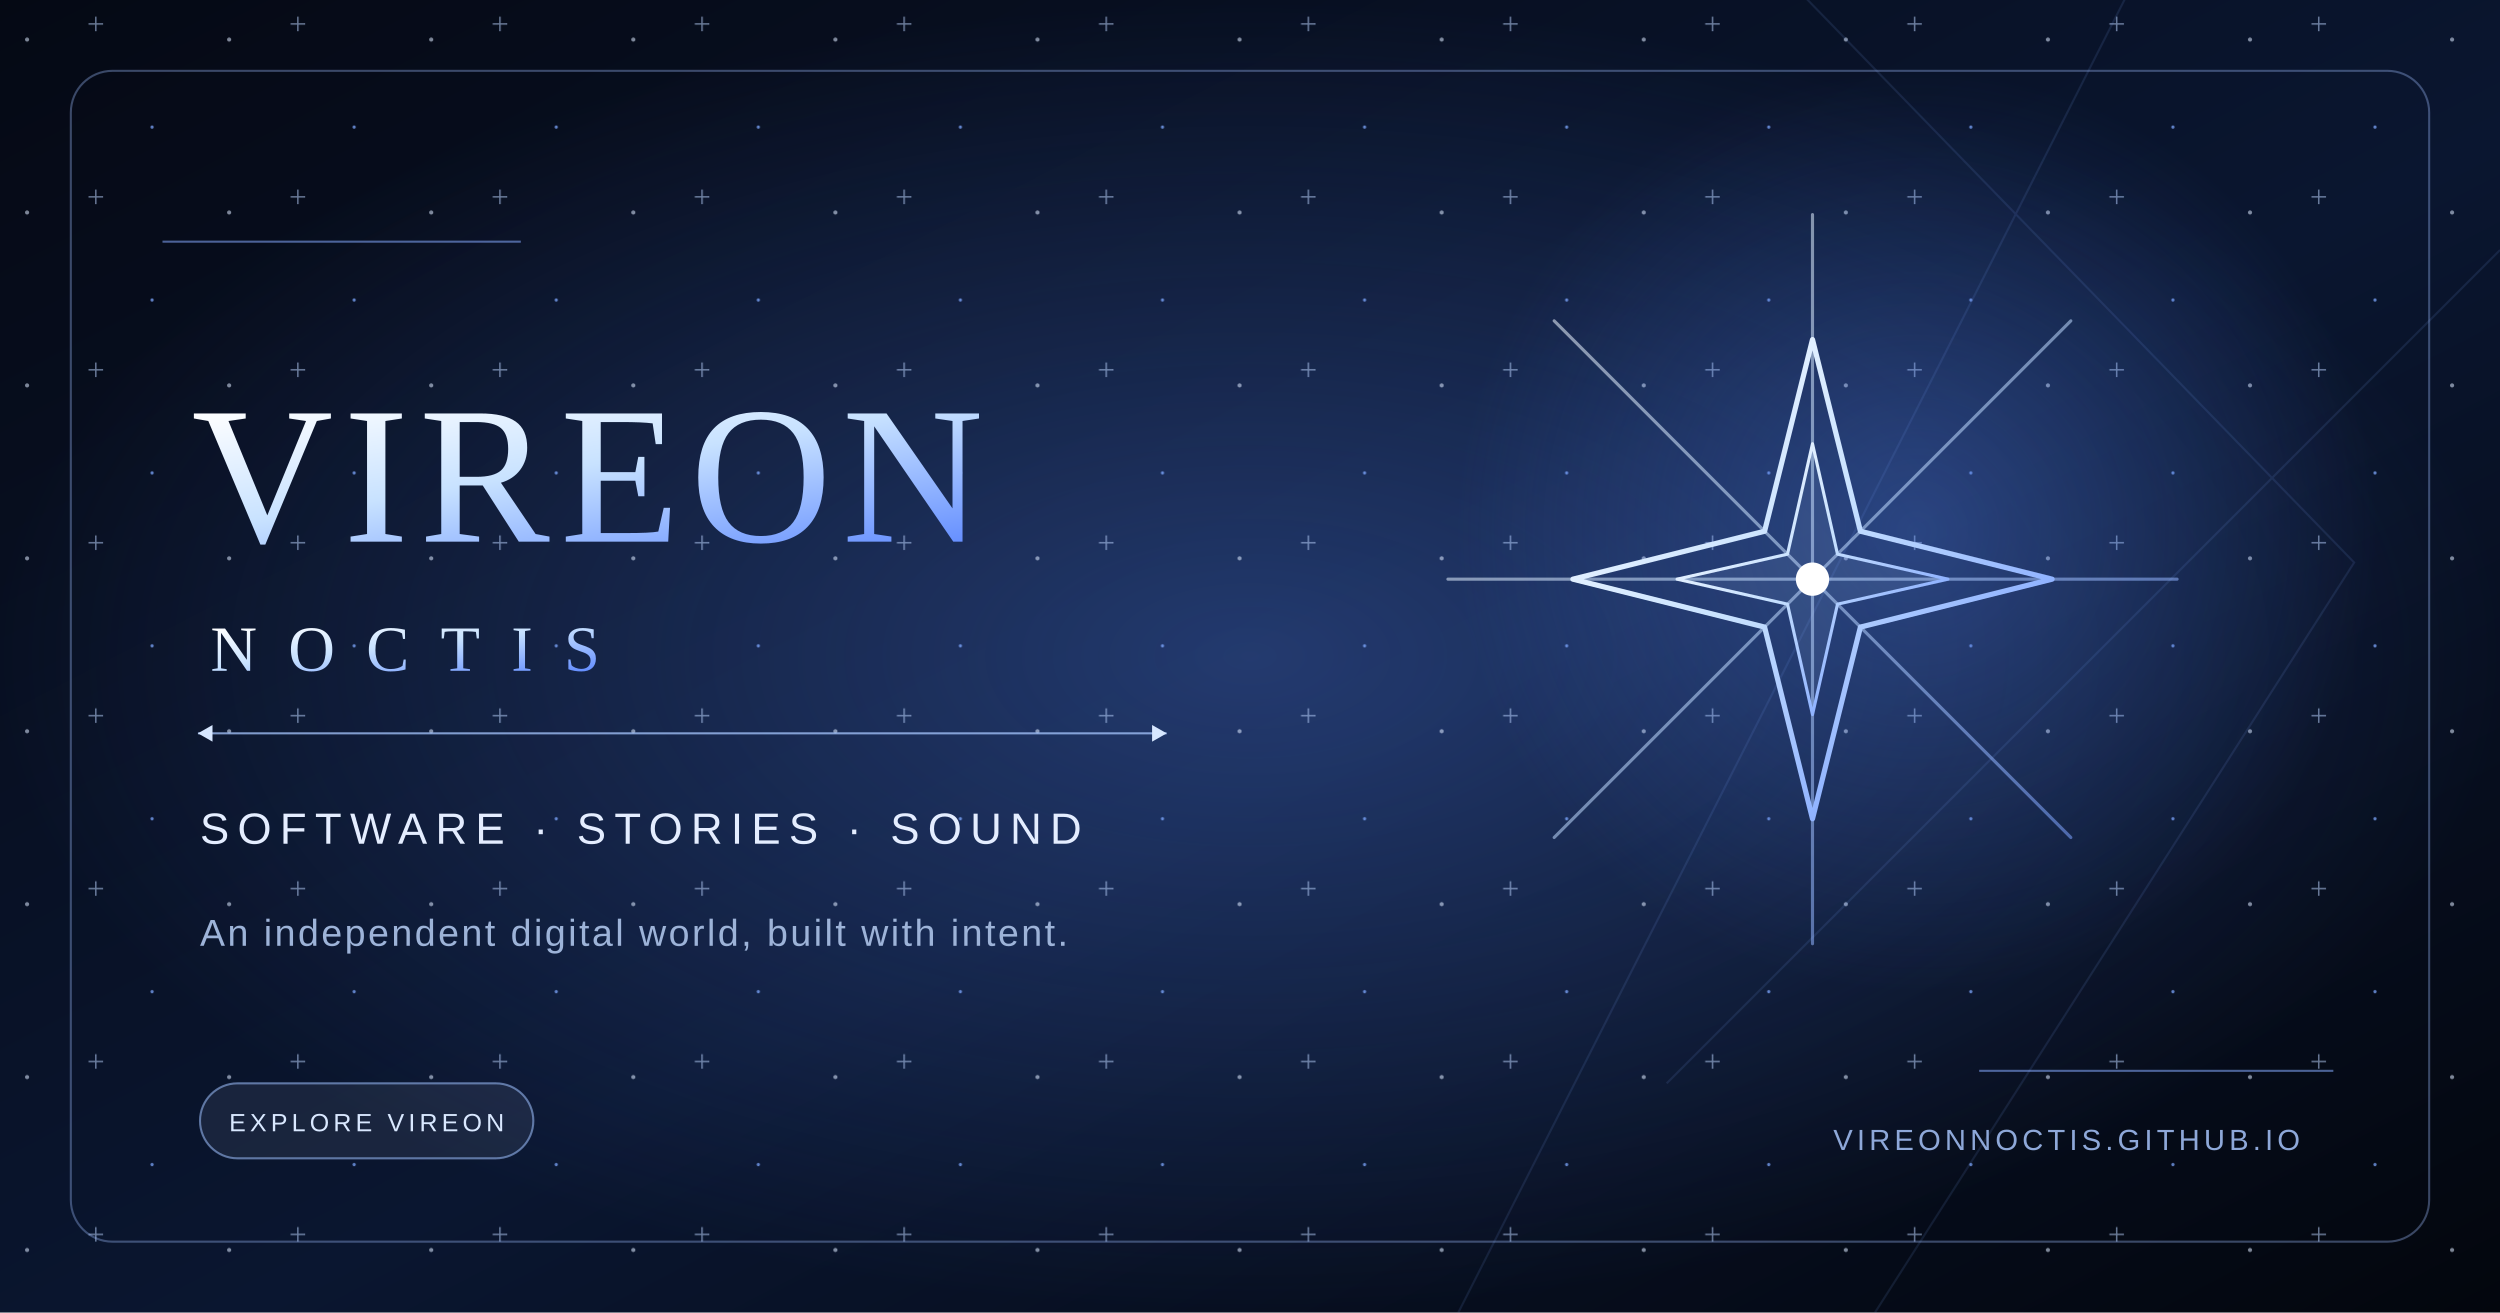
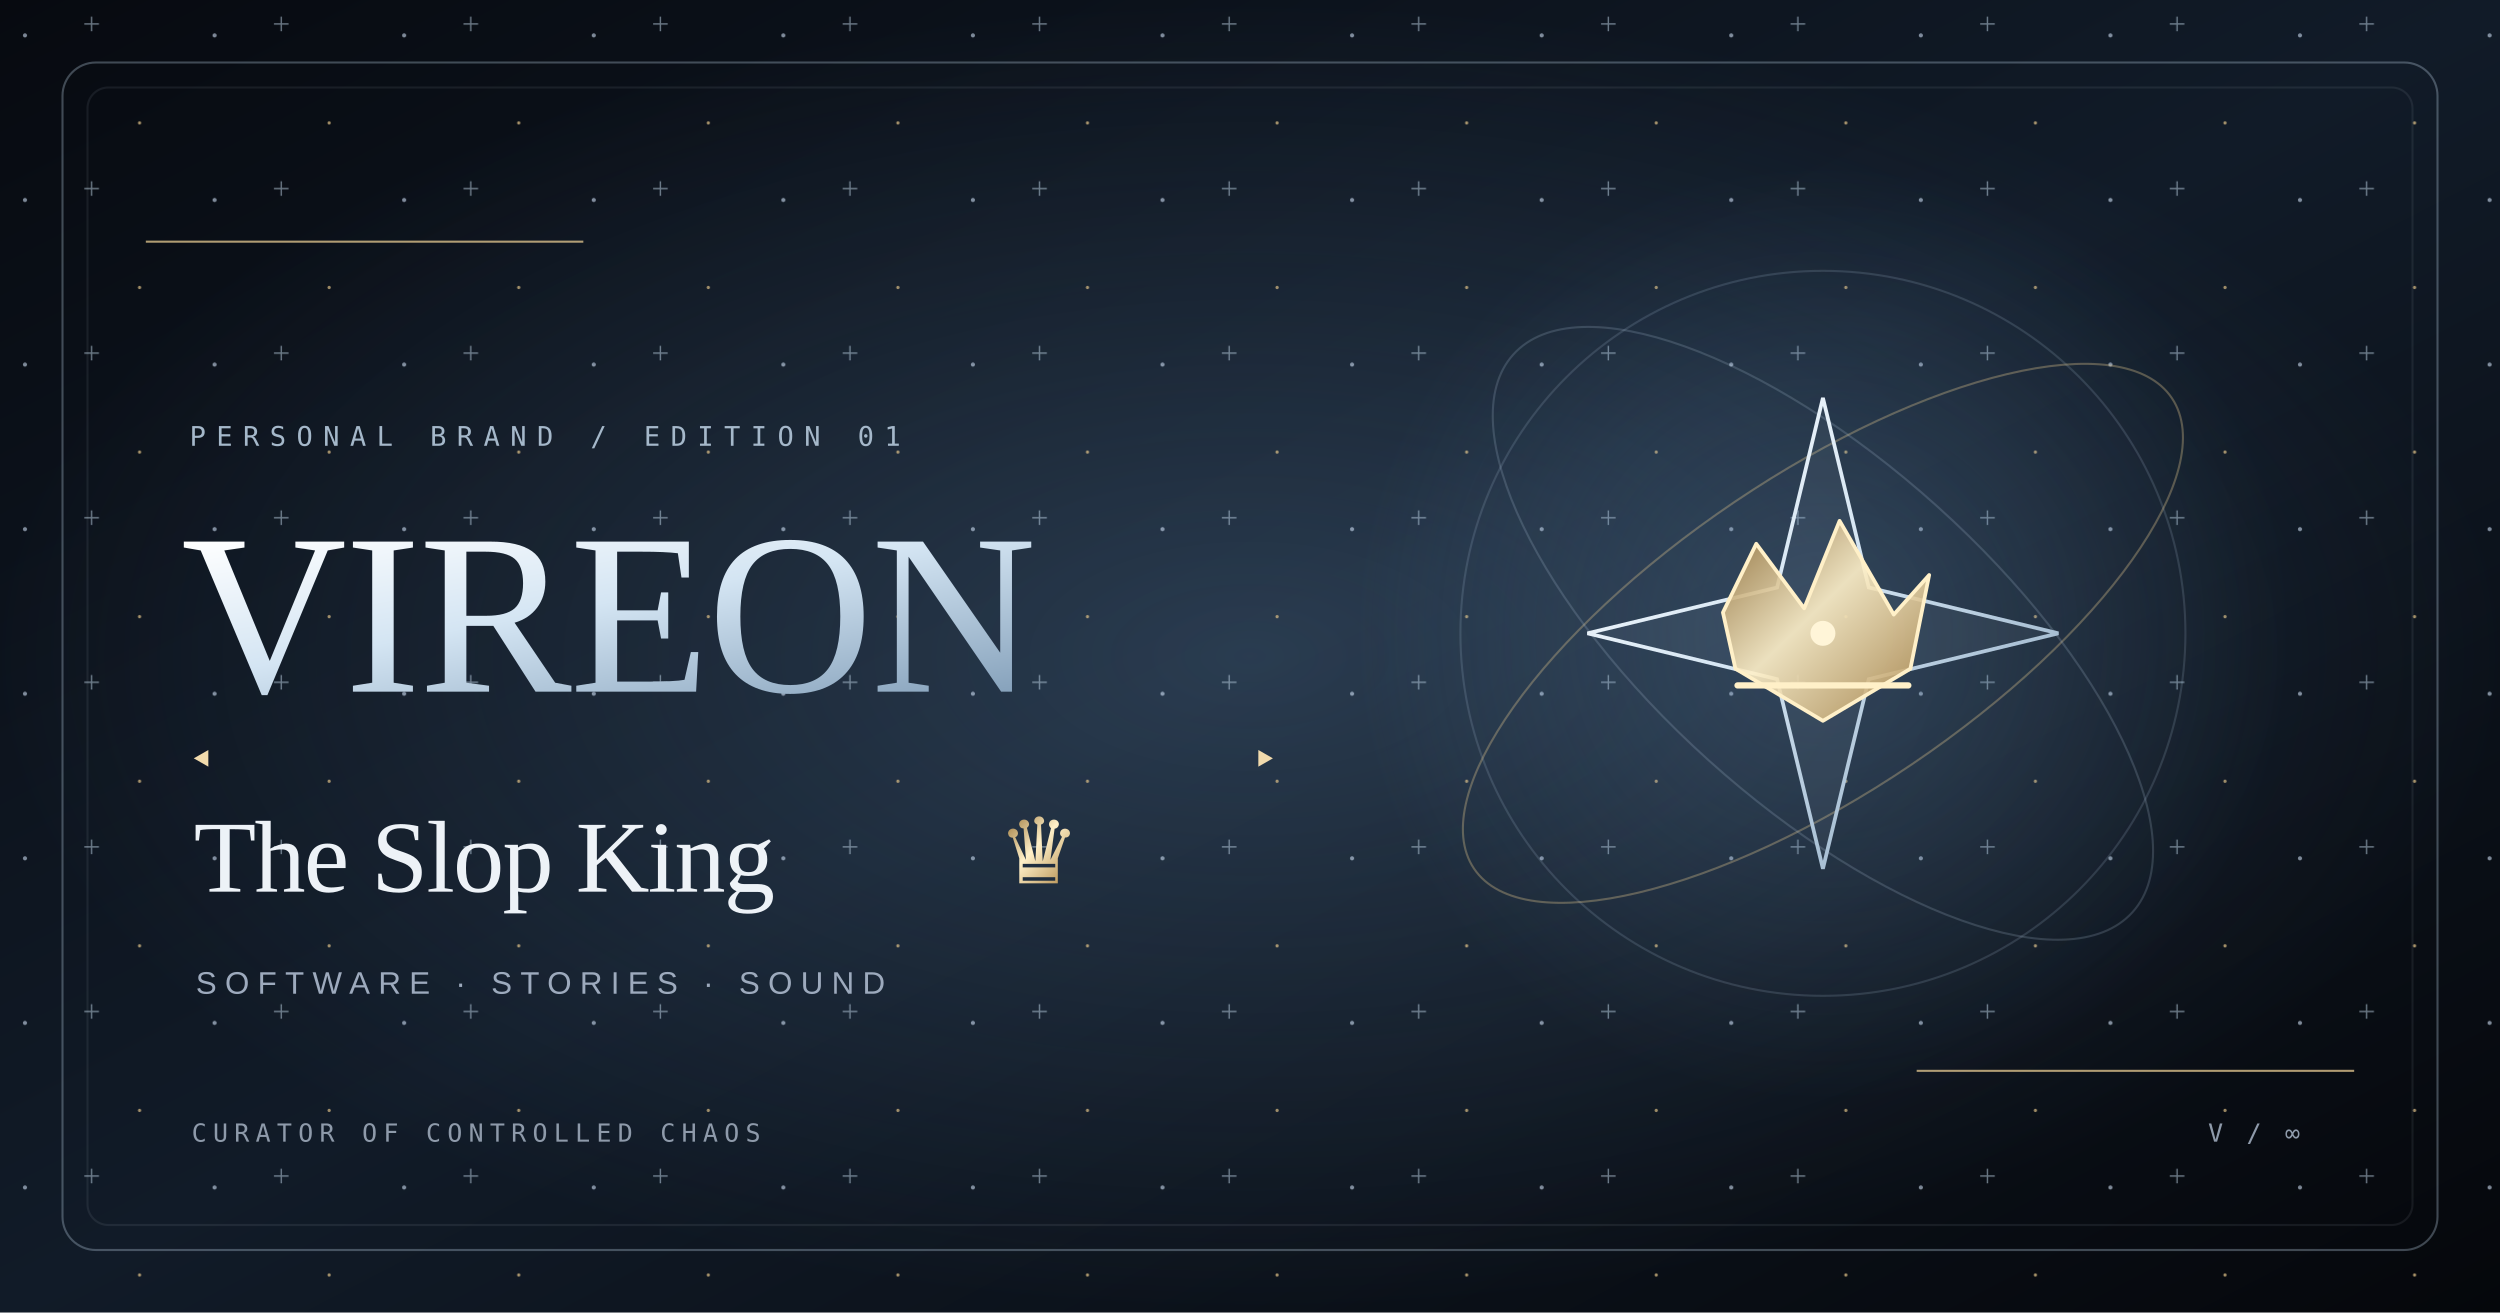
- <svg xmlns="http://www.w3.org/2000/svg" width="1200" height="630" viewBox="0 0 1200 630">
+ <svg xmlns="http://www.w3.org/2000/svg" width="1200" height="630" viewBox="0 0 1200 630" role="img" aria-label="Vireon — The Slop King">
  <defs>
    <linearGradient id="bg" x1="0" y1="0" x2="1" y2="1">
-       <stop stop-color="#050914" />
-       <stop offset=".55" stop-color="#0a1630" />
-       <stop offset="1" stop-color="#03060d" />
+       <stop stop-color="#070a10" />
+       <stop offset=".5" stop-color="#111b28" />
+       <stop offset="1" stop-color="#05070b" />
+     </linearGradient>
+     <linearGradient id="ice" x1="0" y1="0" x2="1" y2="1">
+       <stop stop-color="#fff" />
+       <stop offset=".45" stop-color="#d4e5f3" />
+       <stop offset="1" stop-color="#839fb9" />
+     </linearGradient>
+     <linearGradient id="gold" x1="0" y1="0" x2="1" y2="1">
+       <stop stop-color="#9d793e" />
+       <stop offset=".45" stop-color="#fff0c8" />
+       <stop offset="1" stop-color="#b18b4c" />
    </linearGradient>
    <radialGradient id="glow">
-       <stop stop-color="#527fe8" stop-opacity=".35" />
-       <stop offset="1" stop-color="#527fe8" stop-opacity="0" />
+       <stop stop-color="#6a91b8" stop-opacity=".28" />
+       <stop offset="1" stop-color="#6a91b8" stop-opacity="0" />
    </radialGradient>
-     <linearGradient id="ice" x1="0" y1="0" x2="1" y2="1">
-       <stop stop-color="#fff" />
-       <stop offset=".45" stop-color="#c8e2ff" />
-       <stop offset="1" stop-color="#628cff" />
-     </linearGradient>
-     <pattern id="stars" width="97" height="83" patternUnits="userSpaceOnUse">
-       <circle cx="13" cy="19" r="1" fill="#dceaff" opacity=".55" />
-       <circle cx="73" cy="61" r=".8" fill="#7ea8ff" opacity=".7" />
-       <path d="M46 8v7M42.5 11.5h7" stroke="#bcd6ff" stroke-width=".7" opacity=".55" />
+     <pattern id="stars" width="91" height="79" patternUnits="userSpaceOnUse">
+       <circle cx="12" cy="17" r="1" fill="#d9eaff" opacity=".55" />
+       <circle cx="67" cy="59" r=".8" fill="#e7c78a" opacity=".65" />
+       <path d="M44 8v7M40.5 11.5h7" stroke="#c6dced" stroke-width=".7" opacity=".5" />
    </pattern>
  </defs>
  <rect width="1200" height="630" fill="url(#bg)" />
  <rect width="1200" height="630" fill="url(#glow)" />
  <rect width="1200" height="630" fill="url(#stars)" />
-   <path d="M790 -80L1130 270 900 630M1040 -40L700 630M1200 120L800 520" fill="none" stroke="#82aaff" stroke-opacity=".12" stroke-width="1" />
-   <rect x="34" y="34" width="1132" height="562" rx="20" fill="none" stroke="#9dbdff" stroke-opacity=".35" />
-   <path d="M78 116H250M950 514H1120" stroke="#86aaff" stroke-opacity=".55" />
-   <circle cx="920" cy="255" r="220" fill="url(#glow)" />
-   <g transform="translate(870 278)" fill="none" stroke="url(#ice)" stroke-linecap="round" stroke-linejoin="round">
-     <path d="M0 -175V175M-175 0H175M-124 -124L124 124M124 -124L-124 124" stroke-width="1.5" opacity=".55" />
-     <path d="M0 -115L23 -23 115 0 23 23 0 115 -23 23 -115 0 -23 -23Z" stroke-width="2.5" />
-     <path d="M0 -65L12 -12 65 0 12 12 0 65 -12 12 -65 0 -12 -12Z" fill="#b9d7ff" fill-opacity=".1" stroke-width="1.5" />
-     <circle r="8" fill="#fff" stroke="none" />
+   <rect x="30" y="30" width="1140" height="570" rx="16" fill="none" stroke="#b8cee2" stroke-opacity=".32" />
+   <rect x="42" y="42" width="1116" height="546" rx="10" fill="none" stroke="#d7e4f0" stroke-opacity=".08" />
+   <path d="M70 116H280M920 514H1130" stroke="#d9bf89" stroke-opacity=".8" />
+   <g transform="translate(875 304)">
+     <circle r="224" fill="url(#glow)" />
+     <circle r="174" fill="none" stroke="#b9d0e3" stroke-opacity=".16" />
+     <ellipse rx="202" ry="76" fill="none" stroke="#d9bf89" stroke-opacity=".35" transform="rotate(-34)" />
+     <ellipse rx="200" ry="82" fill="none" stroke="#b9d0e3" stroke-opacity=".19" transform="rotate(42)" />
+     <path d="M0 -113 22 -22 113 0 22 22 0 113 -22 22 -113 0 -22 -22Z" fill="#cbdfee" fill-opacity=".06" stroke="url(#ice)" stroke-width="1.8" />
+     <path d="M-48 -10 -32 -43 -9 -12 8 -54 34 -9 51 -28 42 17 0 42 -42 17Z" fill="url(#gold)" fill-opacity=".9" stroke="#fff0c8" stroke-width="1.8" stroke-linejoin="round" />
+     <path d="M-41 25H41" stroke="#fff0c8" stroke-width="3" stroke-linecap="round" />
+     <circle r="6" fill="#fff5d8" />
  </g>
-   <g fill="url(#ice)" font-family="Georgia, 'Times New Roman', serif">
-     <text x="92" y="260" font-size="94" letter-spacing="5">VIREON</text>
-     <text x="101" y="322" font-size="31" letter-spacing="15">NOCTIS</text>
+   <g transform="translate(91 214)">
+     <text x="0" y="0" fill="#a5b8ca" font-family="monospace" font-size="13" letter-spacing="5">PERSONAL BRAND / EDITION 01</text>
+     <text x="-4" y="118" fill="url(#ice)" font-family="Georgia, 'Times New Roman', serif" font-size="110" letter-spacing="-1">VIREON</text>
+     <path d="M2 150H520" stroke="url(#gold)" stroke-width="1.5" />
+     <path d="M2 150l7 -4v8zM520 150l-7 -4v8z" fill="#f2dbad" />
+     <text x="2" y="214" fill="#edf2f7" font-family="Georgia, 'Times New Roman', serif" font-size="49" letter-spacing="-.8">The Slop King</text>
+     <text x="388" y="210" fill="url(#gold)" font-family="Arial,Helvetica,sans-serif" font-size="44">♛</text>
+     <text x="3" y="263" fill="#9daabd" font-family="Arial,Helvetica,sans-serif" font-size="15" letter-spacing="4">SOFTWARE · STORIES · SOUND</text>
  </g>
-   <path d="M95 352H560" stroke="#a7c6ff" stroke-opacity=".75" />
-   <path d="M95 352l7 -4v8zM560 352l-7 -4v8z" fill="#d7e7ff" />
-   <text x="96" y="405" fill="#e4edff" font-family="Arial, Helvetica, sans-serif" font-size="21" letter-spacing="4">SOFTWARE  ·  STORIES  ·  SOUND</text>
-   <text x="96" y="454" fill="#9db3d8" font-family="Arial, Helvetica, sans-serif" font-size="18" letter-spacing="1.2">An independent digital world, built with intent.</text>
-   <g transform="translate(96 520)">
-     <rect width="160" height="36" rx="18" fill="#d8e8ff" fill-opacity=".08" stroke="#9fc1ff" stroke-opacity=".55" />
-     <text x="80" y="23" text-anchor="middle" font-family="Arial, Helvetica, sans-serif" font-size="12" letter-spacing="2" fill="#d9e8ff">EXPLORE VIREON</text>
-   </g>
-   <text x="1104" y="552" text-anchor="end" fill="#8ea8d9" font-family="Arial, Helvetica, sans-serif" font-size="14" letter-spacing="2">VIREONNOCTIS.GITHUB.IO</text>
+   <text x="92" y="548" fill="#8e9aaa" font-family="monospace" font-size="12" letter-spacing="3">CURATOR OF CONTROLLED CHAOS</text>
+   <text x="1104" y="548" text-anchor="end" fill="#8e9aaa" font-family="monospace" font-size="12" letter-spacing="2">V / ∞</text>
</svg>
